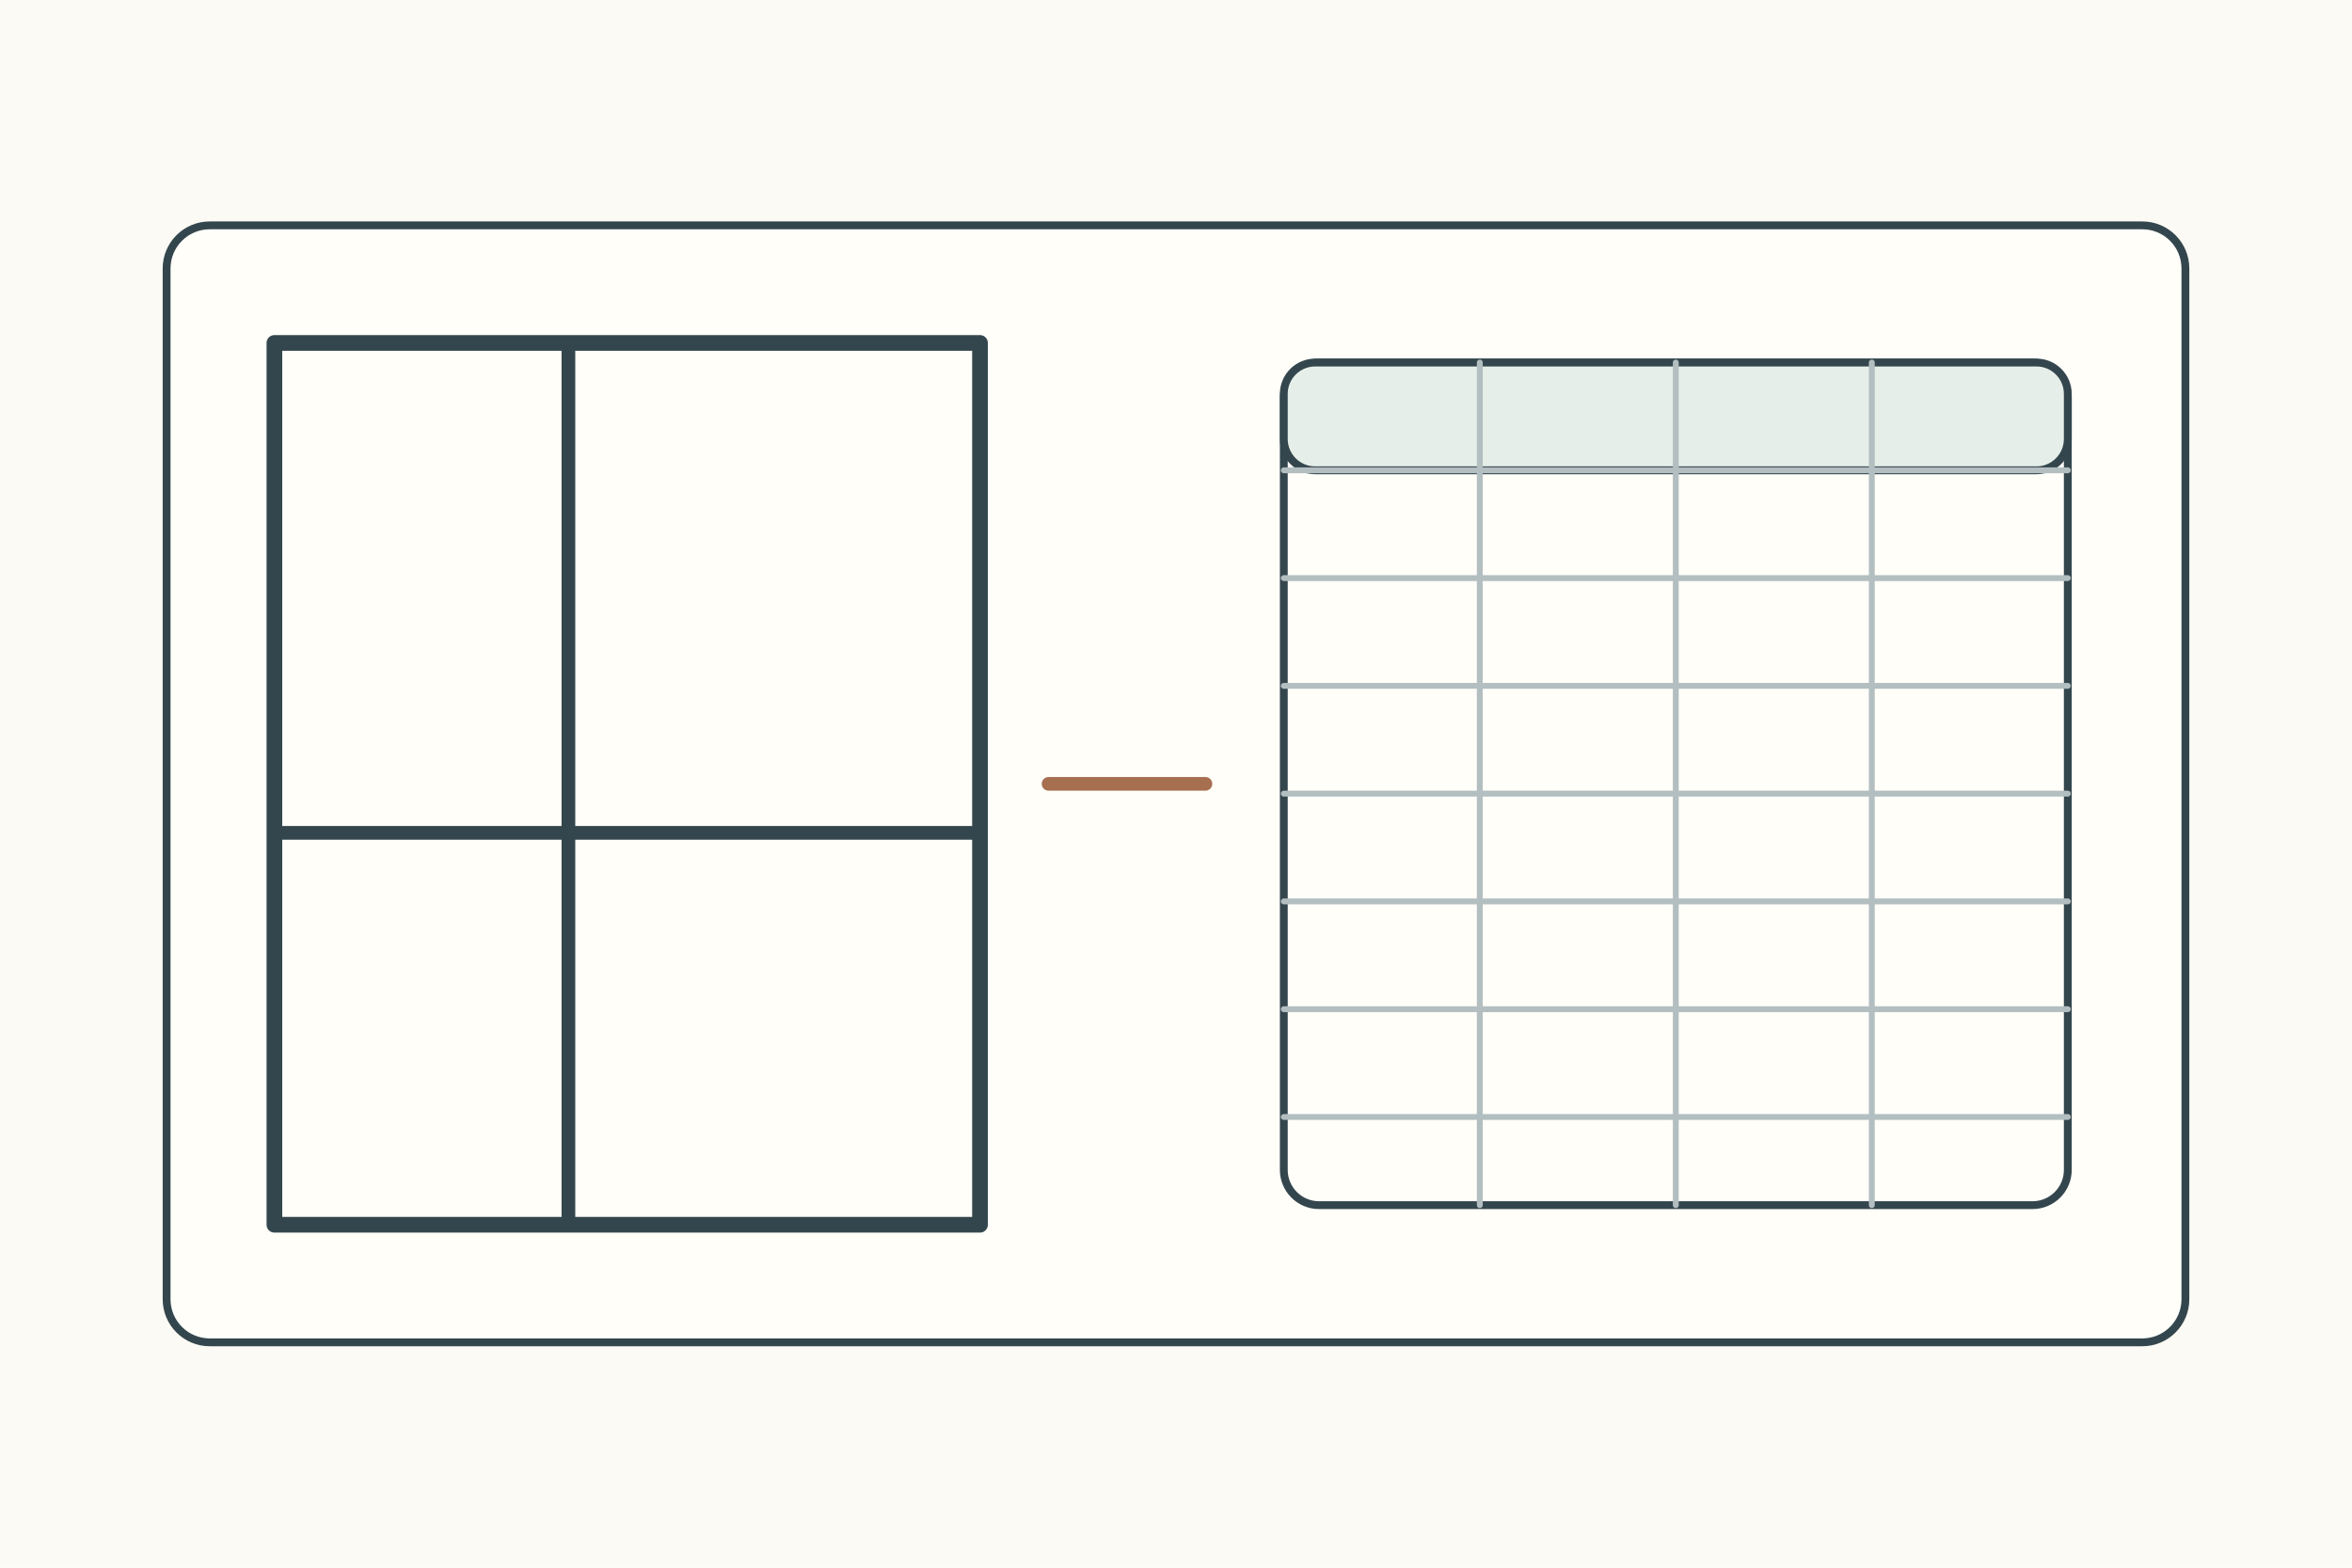
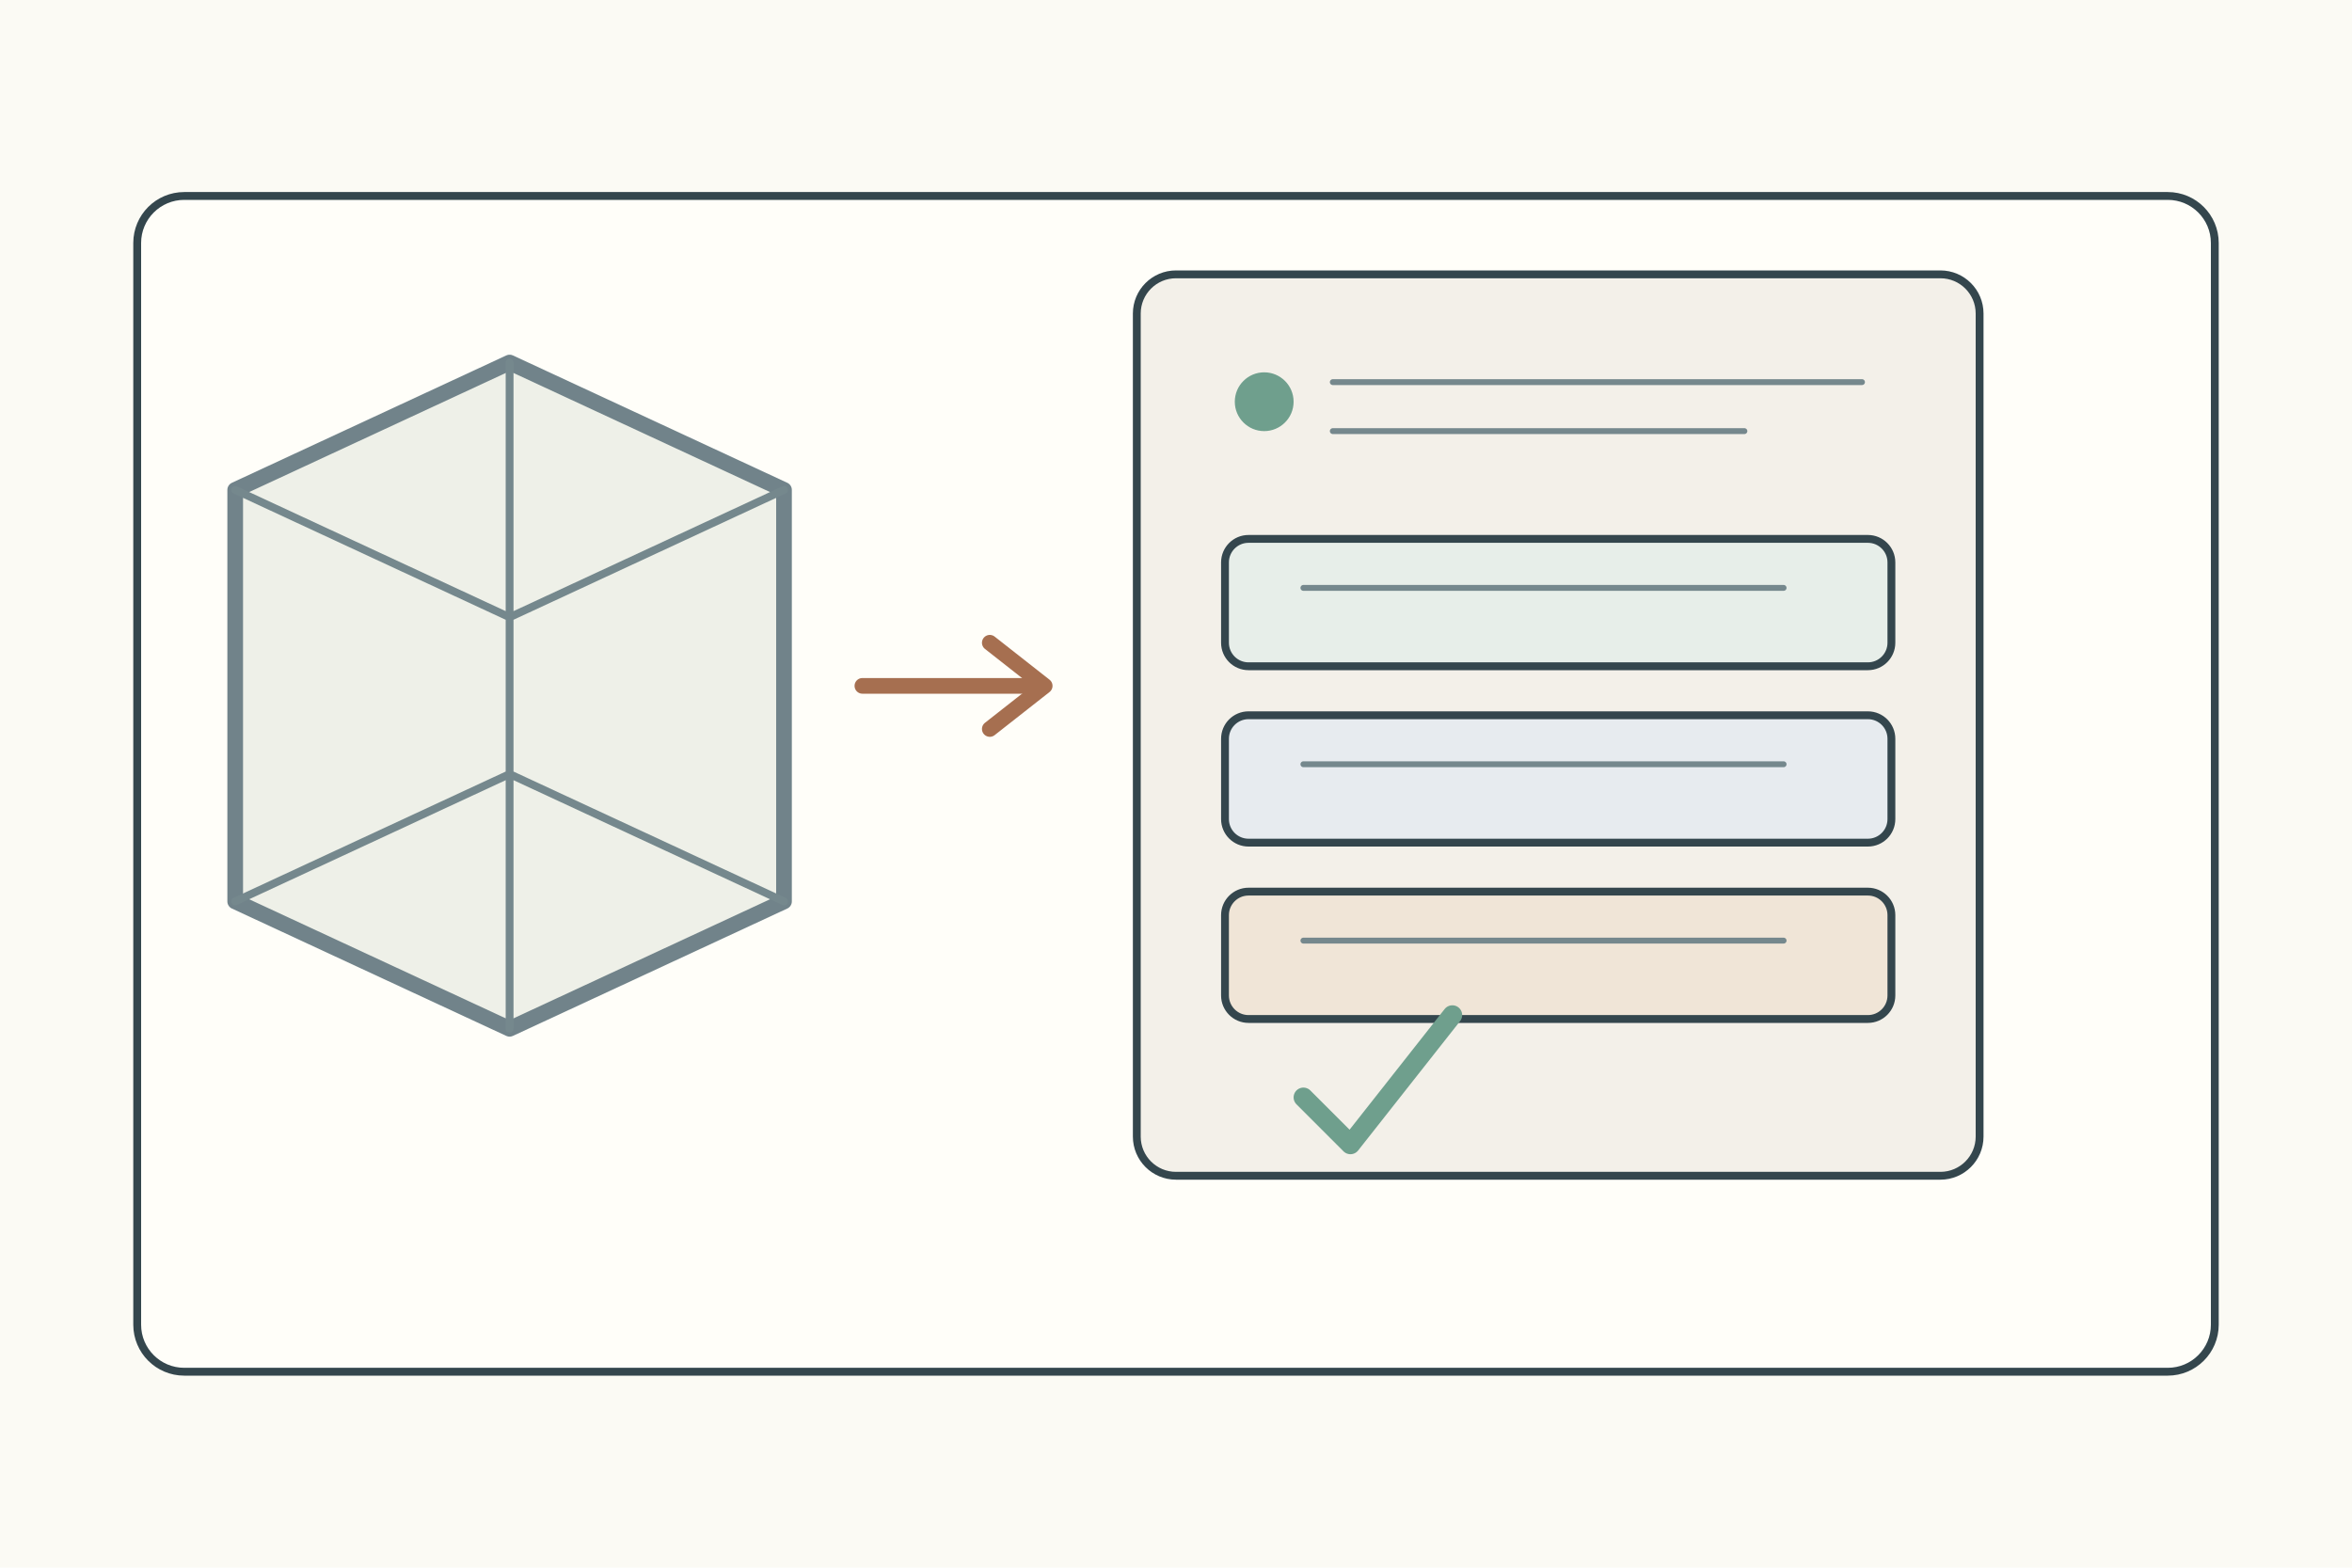
<svg xmlns="http://www.w3.org/2000/svg" width="1200" height="800">
  <rect width="1200" height="800" fill="#fbfaf4" />
  <g stroke="#34464d" stroke-width="4" fill="none" stroke-linecap="round" stroke-linejoin="round">
-     <g transform="translate(85 115)">
-       <rect width="1030" height="570" rx="22" fill="#fffef9" />
-       <rect x="55" y="60" width="360" height="450" fill="#fffef9" stroke-width="8" />
-       <path d="M205 60v450M55 310h360" stroke-width="7" />
-       <path d="M450 285h80" stroke="#a66f50" stroke-width="7" />
-       <rect x="570" y="70" width="400" height="430" rx="18" fill="#fffef9" />
-       <rect x="570" y="70" width="400" height="55" rx="16" fill="#e5eee8" />
-       <path d="M670 70v430M770 70v430M870 70v430M570 125h400M570 180h400M570 235h400M570 290h400M570 345h400M570 400h400M570 455h400" stroke="#b3bec1" stroke-width="3" />
+     <rect x="70" y="100" width="1060" height="600" rx="24" fill="#fffef9" />
+     <g transform="translate(120 170)">
+       <path d="M0 80l140-65 140 65v210l-140 65L0 290z" fill="#eef0e8" stroke="#71838a" stroke-width="8" />
+       <path d="M140 15v340M0 80l140 65 140-65M0 290l140-65 140 65" stroke="#75888d" stroke-width="4" />
+     </g>
+     <path d="M440 350h90" stroke="#a66f50" stroke-width="8" />
+     <path d="M505 328l28 22-28 22" stroke="#a66f50" stroke-width="8" />
+     <g transform="translate(580 140)">
+       <rect width="430" height="460" rx="20" fill="#f3f0e9" />
+       <circle cx="65" cy="65" r="15" fill="#6f9f8d" stroke="none" />
+       <path d="M100 55h270M100 80h210" stroke="#75888d" stroke-width="3" />
+       <rect x="45" y="135" width="340" height="65" rx="12" fill="#e7eee9" />
+       <rect x="45" y="225" width="340" height="65" rx="12" fill="#e7ebef" />
+       <rect x="45" y="315" width="340" height="65" rx="12" fill="#f0e5d7" />
+       <path d="M85 160h245M85 250h245M85 340h245" stroke="#75888d" stroke-width="3" />
+       <path d="M85 420l24 24 52-66" stroke="#6f9f8d" stroke-width="10" />
    </g>
  </g>
</svg>
